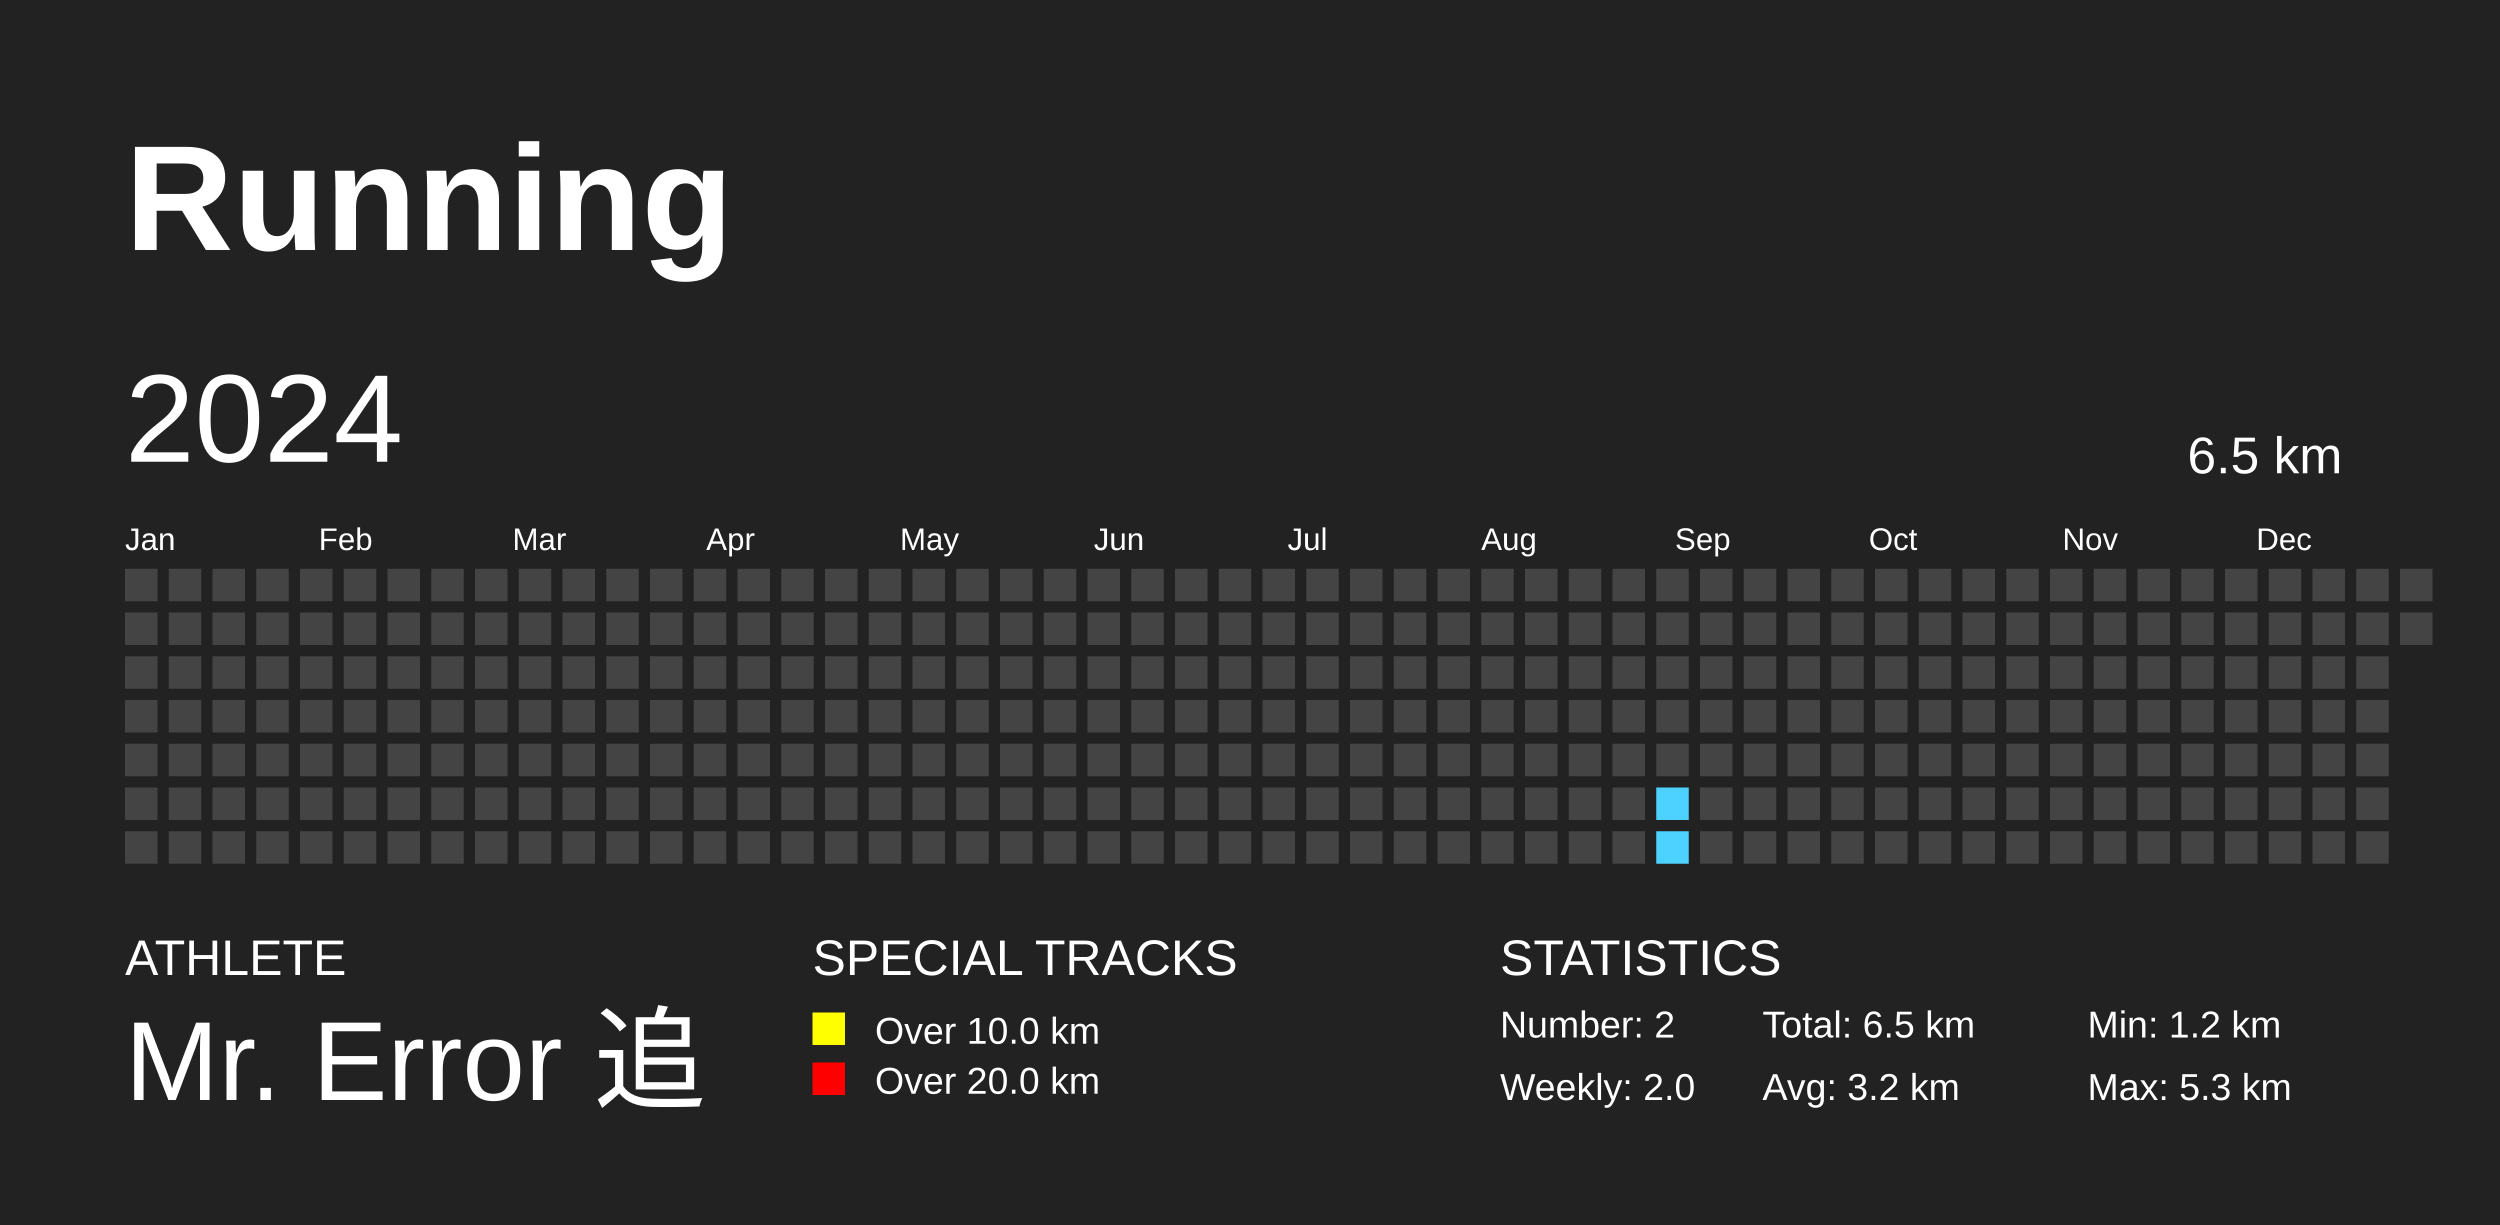
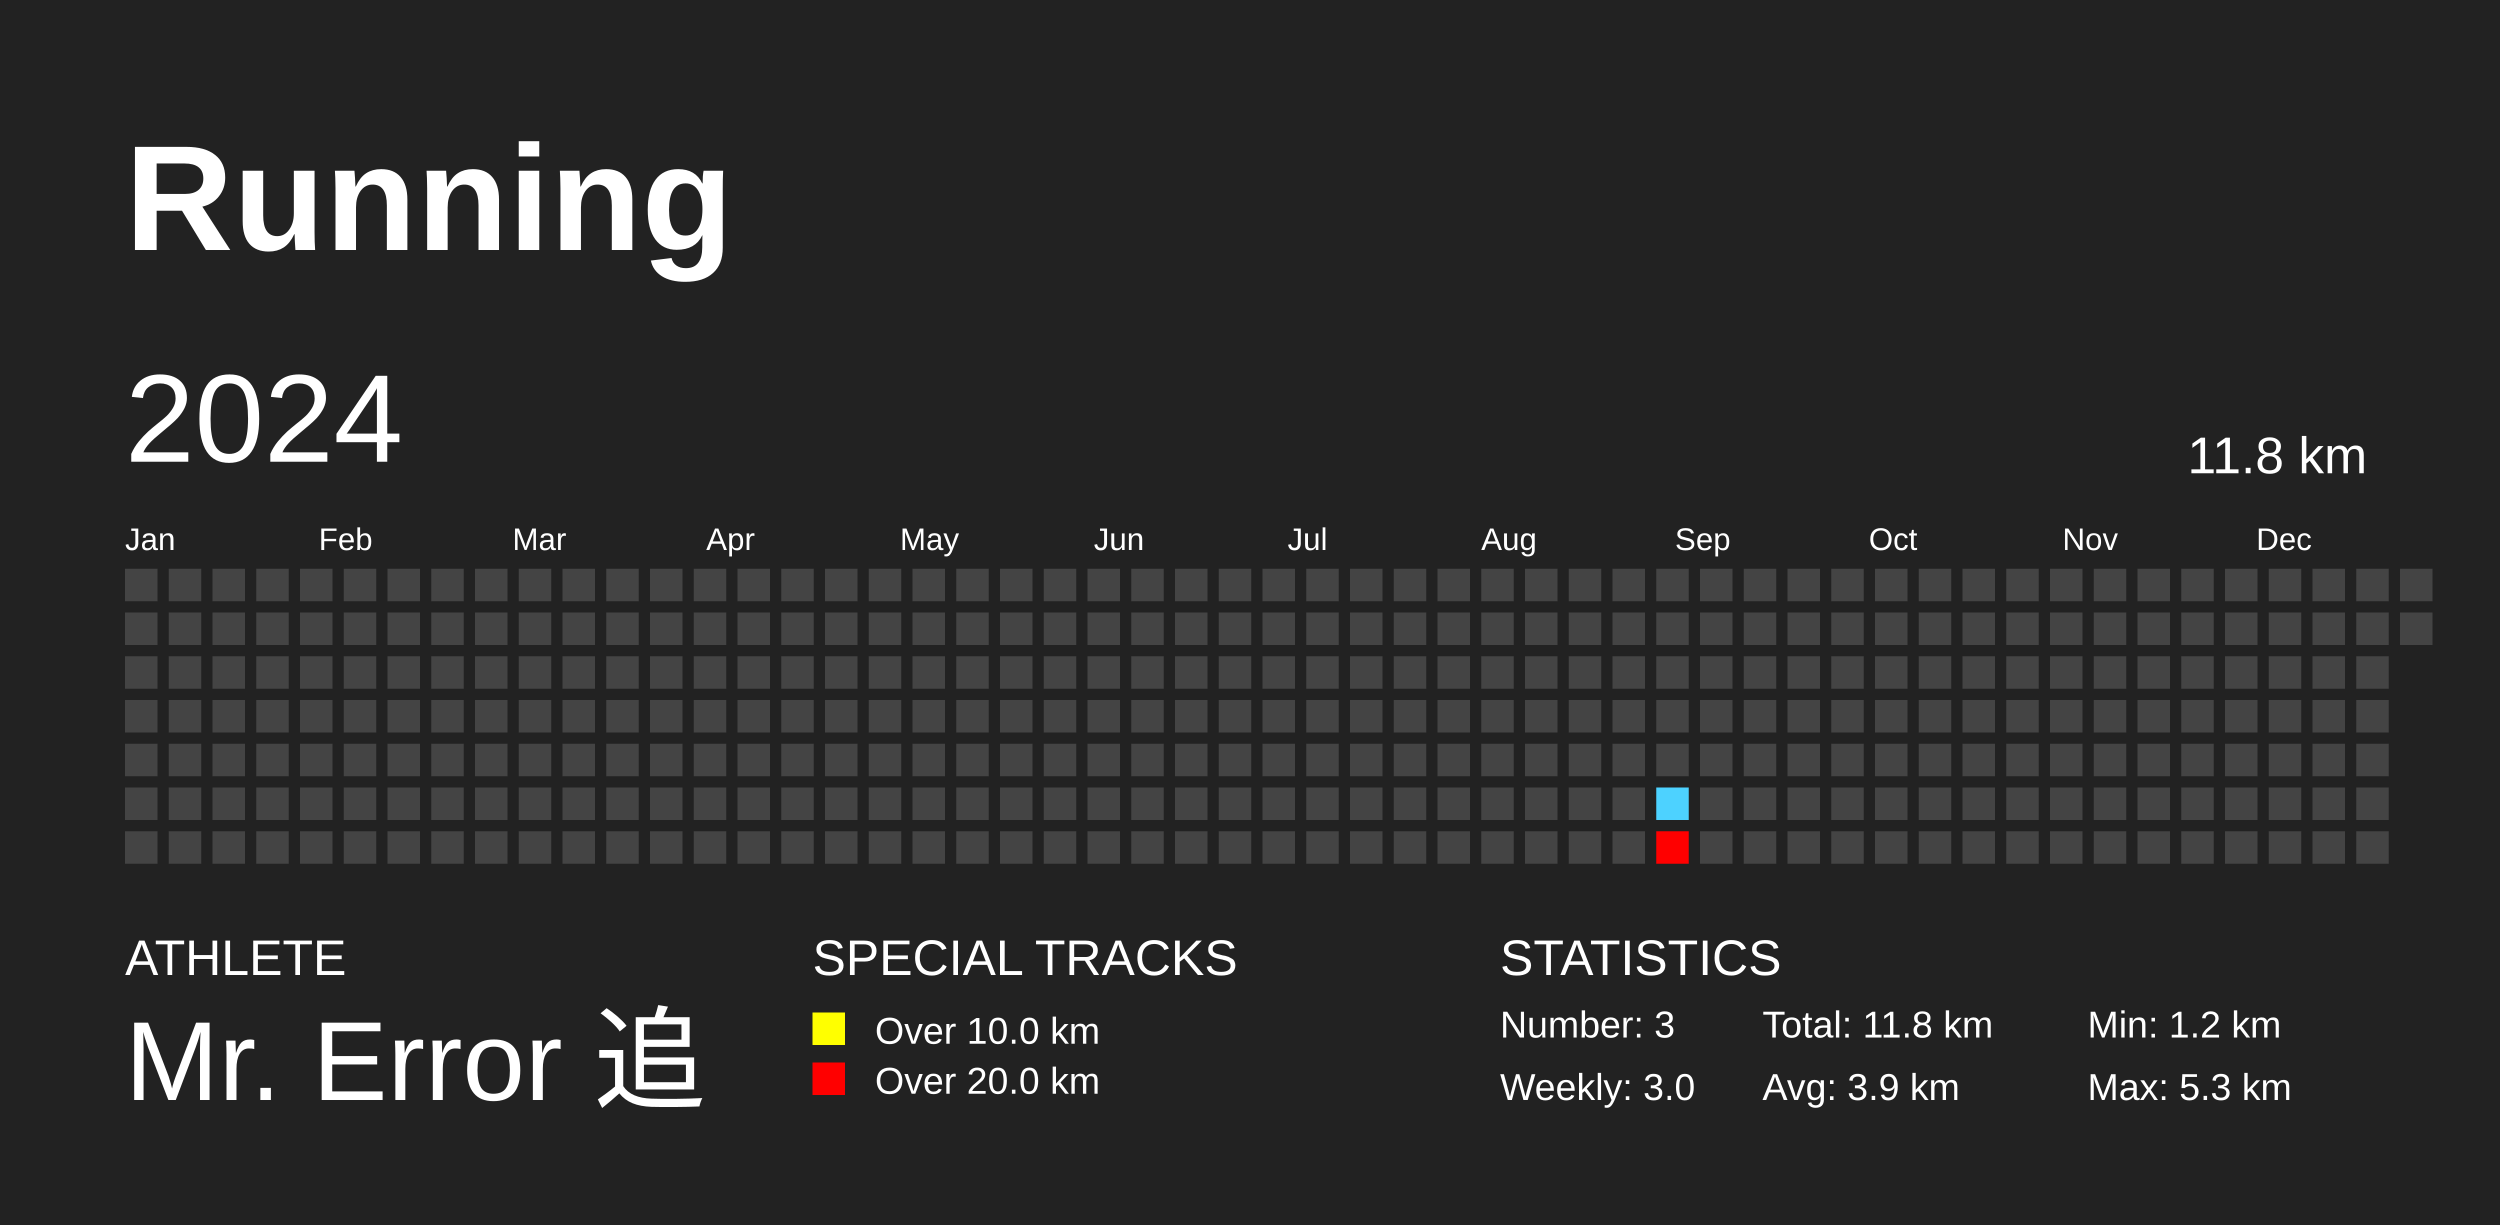
<svg xmlns="http://www.w3.org/2000/svg" baseProfile="full" height="98mm" version="1.1" viewBox="0,0,200,98" width="200mm">
  <defs />
  <rect fill="#222222" height="98" width="200" x="0" y="0" />
  <text fill="#FFFFFF" style="font-size:12px; font-family:Arial; font-weight:bold;" x="10" y="20">Running</text>
  <text fill="#FFFFFF" style="font-size:4px; font-family:Arial" x="10" y="78">ATHLETE</text>
  <text fill="#FFFFFF" style="font-size:9px; font-family:Arial" x="10" y="88">Mr. Error 追</text>
  <text fill="#FFFFFF" style="font-size:4px; font-family:Arial" x="65" y="78">SPECIAL TRACKS</text>
  <rect fill="yellow" height="2.6" width="2.6" x="65" y="81" />
  <text fill="#FFFFFF" style="font-size:3px; font-family:Arial" x="70" y="83.5">Over 10.0 km</text>
  <rect fill="red" height="2.6" width="2.6" x="65" y="85" />
  <text fill="#FFFFFF" style="font-size:3px; font-family:Arial" x="70" y="87.5">Over 20.0 km</text>
  <text fill="#FFFFFF" style="font-size:4px; font-family:Arial" x="120" y="78">STATISTICS</text>
-   <text fill="#FFFFFF" style="font-size:3px; font-family:Arial" x="120" y="83">Number: 2</text>
-   <text fill="#FFFFFF" style="font-size:3px; font-family:Arial" x="120" y="88">Weekly: 2.0</text>
-   <text fill="#FFFFFF" style="font-size:3px; font-family:Arial" x="141" y="83">Total: 6.5 km</text>
-   <text fill="#FFFFFF" style="font-size:3px; font-family:Arial" x="141" y="88">Avg: 3.2 km</text>
+   <text fill="#FFFFFF" style="font-size:3px; font-family:Arial" x="120" y="83">Number: 3</text>
+   <text fill="#FFFFFF" style="font-size:3px; font-family:Arial" x="120" y="88">Weekly: 3.0</text>
+   <text fill="#FFFFFF" style="font-size:3px; font-family:Arial" x="141" y="83">Total: 11.8 km</text>
+   <text fill="#FFFFFF" style="font-size:3px; font-family:Arial" x="141" y="88">Avg: 3.9 km</text>
  <text fill="#FFFFFF" style="font-size:3px; font-family:Arial" x="167" y="83">Min: 1.2 km</text>
  <text fill="#FFFFFF" style="font-size:3px; font-family:Arial" x="167" y="88">Max: 5.3 km</text>
  <text dominant-baseline="hanging" fill="#FFFFFF" style="font-size:10.0px; font-family:Arial;" x="10" y="30">2024</text>
-   <text dominant-baseline="hanging" fill="#FFFFFF" style="font-size:4.125px; font-family:Arial;" x="175" y="35">6.5 km</text>
+   <text dominant-baseline="hanging" fill="#FFFFFF" style="font-size:4.125px; font-family:Arial;" x="175" y="35">11.8 km</text>
  <text fill="#FFFFFF" style="font-size:2.5px; font-family:Arial" x="10.0" y="44">Jan</text>
  <text fill="#FFFFFF" style="font-size:2.5px; font-family:Arial" x="25.5" y="44">Feb</text>
  <text fill="#FFFFFF" style="font-size:2.5px; font-family:Arial" x="41.0" y="44">Mar</text>
  <text fill="#FFFFFF" style="font-size:2.5px; font-family:Arial" x="56.5" y="44">Apr</text>
  <text fill="#FFFFFF" style="font-size:2.5px; font-family:Arial" x="72.0" y="44">May</text>
  <text fill="#FFFFFF" style="font-size:2.5px; font-family:Arial" x="87.5" y="44">Jun</text>
  <text fill="#FFFFFF" style="font-size:2.5px; font-family:Arial" x="103.0" y="44">Jul</text>
  <text fill="#FFFFFF" style="font-size:2.5px; font-family:Arial" x="118.5" y="44">Aug</text>
  <text fill="#FFFFFF" style="font-size:2.5px; font-family:Arial" x="134.0" y="44">Sep</text>
  <text fill="#FFFFFF" style="font-size:2.5px; font-family:Arial" x="149.5" y="44">Oct</text>
  <text fill="#FFFFFF" style="font-size:2.5px; font-family:Arial" x="165.0" y="44">Nov</text>
  <text fill="#FFFFFF" style="font-size:2.5px; font-family:Arial" x="180.5" y="44">Dec</text>
  <rect fill="#444444" height="2.6" width="2.6" x="10.0" y="45.5" />
  <rect fill="#444444" height="2.6" width="2.6" x="10.0" y="49.0" />
  <rect fill="#444444" height="2.6" width="2.6" x="10.0" y="52.5" />
  <rect fill="#444444" height="2.6" width="2.6" x="10.0" y="56.0" />
  <rect fill="#444444" height="2.6" width="2.6" x="10.0" y="59.5" />
  <rect fill="#444444" height="2.6" width="2.6" x="10.0" y="63.0" />
  <rect fill="#444444" height="2.6" width="2.6" x="10.0" y="66.5" />
  <rect fill="#444444" height="2.6" width="2.6" x="13.5" y="45.5" />
  <rect fill="#444444" height="2.6" width="2.6" x="13.5" y="49.0" />
  <rect fill="#444444" height="2.6" width="2.6" x="13.5" y="52.5" />
  <rect fill="#444444" height="2.6" width="2.6" x="13.5" y="56.0" />
  <rect fill="#444444" height="2.6" width="2.6" x="13.5" y="59.5" />
  <rect fill="#444444" height="2.6" width="2.6" x="13.5" y="63.0" />
  <rect fill="#444444" height="2.6" width="2.6" x="13.5" y="66.5" />
  <rect fill="#444444" height="2.6" width="2.6" x="17.0" y="45.5" />
  <rect fill="#444444" height="2.6" width="2.6" x="17.0" y="49.0" />
  <rect fill="#444444" height="2.6" width="2.6" x="17.0" y="52.5" />
  <rect fill="#444444" height="2.6" width="2.6" x="17.0" y="56.0" />
  <rect fill="#444444" height="2.6" width="2.6" x="17.0" y="59.5" />
  <rect fill="#444444" height="2.6" width="2.6" x="17.0" y="63.0" />
  <rect fill="#444444" height="2.6" width="2.6" x="17.0" y="66.5" />
  <rect fill="#444444" height="2.6" width="2.6" x="20.5" y="45.5" />
  <rect fill="#444444" height="2.6" width="2.6" x="20.5" y="49.0" />
  <rect fill="#444444" height="2.6" width="2.6" x="20.5" y="52.5" />
  <rect fill="#444444" height="2.6" width="2.6" x="20.5" y="56.0" />
  <rect fill="#444444" height="2.6" width="2.6" x="20.5" y="59.5" />
  <rect fill="#444444" height="2.6" width="2.6" x="20.5" y="63.0" />
  <rect fill="#444444" height="2.6" width="2.6" x="20.5" y="66.5" />
  <rect fill="#444444" height="2.6" width="2.6" x="24.0" y="45.5" />
  <rect fill="#444444" height="2.6" width="2.6" x="24.0" y="49.0" />
  <rect fill="#444444" height="2.6" width="2.6" x="24.0" y="52.5" />
  <rect fill="#444444" height="2.6" width="2.6" x="24.0" y="56.0" />
  <rect fill="#444444" height="2.6" width="2.6" x="24.0" y="59.5" />
  <rect fill="#444444" height="2.6" width="2.6" x="24.0" y="63.0" />
  <rect fill="#444444" height="2.6" width="2.6" x="24.0" y="66.5" />
  <rect fill="#444444" height="2.6" width="2.6" x="27.5" y="45.5" />
  <rect fill="#444444" height="2.6" width="2.6" x="27.5" y="49.0" />
  <rect fill="#444444" height="2.6" width="2.6" x="27.5" y="52.5" />
  <rect fill="#444444" height="2.6" width="2.6" x="27.5" y="56.0" />
  <rect fill="#444444" height="2.6" width="2.6" x="27.5" y="59.5" />
  <rect fill="#444444" height="2.6" width="2.6" x="27.5" y="63.0" />
  <rect fill="#444444" height="2.6" width="2.6" x="27.5" y="66.5" />
  <rect fill="#444444" height="2.6" width="2.6" x="31.0" y="45.5" />
  <rect fill="#444444" height="2.6" width="2.6" x="31.0" y="49.0" />
  <rect fill="#444444" height="2.6" width="2.6" x="31.0" y="52.5" />
  <rect fill="#444444" height="2.6" width="2.6" x="31.0" y="56.0" />
  <rect fill="#444444" height="2.6" width="2.6" x="31.0" y="59.5" />
  <rect fill="#444444" height="2.6" width="2.6" x="31.0" y="63.0" />
  <rect fill="#444444" height="2.6" width="2.6" x="31.0" y="66.5" />
  <rect fill="#444444" height="2.6" width="2.6" x="34.5" y="45.5" />
  <rect fill="#444444" height="2.6" width="2.6" x="34.5" y="49.0" />
  <rect fill="#444444" height="2.6" width="2.6" x="34.5" y="52.5" />
  <rect fill="#444444" height="2.6" width="2.6" x="34.5" y="56.0" />
  <rect fill="#444444" height="2.6" width="2.6" x="34.5" y="59.5" />
  <rect fill="#444444" height="2.6" width="2.6" x="34.5" y="63.0" />
  <rect fill="#444444" height="2.6" width="2.6" x="34.5" y="66.5" />
  <rect fill="#444444" height="2.6" width="2.6" x="38.0" y="45.5" />
  <rect fill="#444444" height="2.6" width="2.6" x="38.0" y="49.0" />
  <rect fill="#444444" height="2.6" width="2.6" x="38.0" y="52.5" />
  <rect fill="#444444" height="2.6" width="2.6" x="38.0" y="56.0" />
  <rect fill="#444444" height="2.6" width="2.6" x="38.0" y="59.5" />
  <rect fill="#444444" height="2.6" width="2.6" x="38.0" y="63.0" />
  <rect fill="#444444" height="2.6" width="2.6" x="38.0" y="66.5" />
  <rect fill="#444444" height="2.6" width="2.6" x="41.5" y="45.5" />
  <rect fill="#444444" height="2.6" width="2.6" x="41.5" y="49.0" />
  <rect fill="#444444" height="2.6" width="2.6" x="41.5" y="52.5" />
  <rect fill="#444444" height="2.6" width="2.6" x="41.5" y="56.0" />
  <rect fill="#444444" height="2.6" width="2.6" x="41.5" y="59.5" />
  <rect fill="#444444" height="2.6" width="2.6" x="41.5" y="63.0" />
  <rect fill="#444444" height="2.6" width="2.6" x="41.5" y="66.5" />
  <rect fill="#444444" height="2.6" width="2.6" x="45.0" y="45.5" />
  <rect fill="#444444" height="2.6" width="2.6" x="45.0" y="49.0" />
  <rect fill="#444444" height="2.6" width="2.6" x="45.0" y="52.5" />
  <rect fill="#444444" height="2.6" width="2.6" x="45.0" y="56.0" />
  <rect fill="#444444" height="2.6" width="2.6" x="45.0" y="59.5" />
  <rect fill="#444444" height="2.6" width="2.6" x="45.0" y="63.0" />
  <rect fill="#444444" height="2.6" width="2.6" x="45.0" y="66.5" />
  <rect fill="#444444" height="2.6" width="2.6" x="48.5" y="45.5" />
  <rect fill="#444444" height="2.6" width="2.6" x="48.5" y="49.0" />
  <rect fill="#444444" height="2.6" width="2.6" x="48.5" y="52.5" />
  <rect fill="#444444" height="2.6" width="2.6" x="48.5" y="56.0" />
  <rect fill="#444444" height="2.6" width="2.6" x="48.5" y="59.5" />
  <rect fill="#444444" height="2.6" width="2.6" x="48.5" y="63.0" />
  <rect fill="#444444" height="2.6" width="2.6" x="48.5" y="66.5" />
  <rect fill="#444444" height="2.6" width="2.6" x="52.0" y="45.5" />
  <rect fill="#444444" height="2.6" width="2.6" x="52.0" y="49.0" />
  <rect fill="#444444" height="2.6" width="2.6" x="52.0" y="52.5" />
  <rect fill="#444444" height="2.6" width="2.6" x="52.0" y="56.0" />
  <rect fill="#444444" height="2.6" width="2.6" x="52.0" y="59.5" />
  <rect fill="#444444" height="2.6" width="2.6" x="52.0" y="63.0" />
  <rect fill="#444444" height="2.6" width="2.6" x="52.0" y="66.5" />
  <rect fill="#444444" height="2.6" width="2.6" x="55.5" y="45.5" />
  <rect fill="#444444" height="2.6" width="2.6" x="55.5" y="49.0" />
  <rect fill="#444444" height="2.6" width="2.6" x="55.5" y="52.5" />
  <rect fill="#444444" height="2.6" width="2.6" x="55.5" y="56.0" />
  <rect fill="#444444" height="2.6" width="2.6" x="55.5" y="59.5" />
  <rect fill="#444444" height="2.6" width="2.6" x="55.5" y="63.0" />
  <rect fill="#444444" height="2.6" width="2.6" x="55.5" y="66.5" />
  <rect fill="#444444" height="2.6" width="2.6" x="59.0" y="45.5" />
  <rect fill="#444444" height="2.6" width="2.6" x="59.0" y="49.0" />
  <rect fill="#444444" height="2.6" width="2.6" x="59.0" y="52.5" />
  <rect fill="#444444" height="2.6" width="2.6" x="59.0" y="56.0" />
  <rect fill="#444444" height="2.6" width="2.6" x="59.0" y="59.5" />
  <rect fill="#444444" height="2.6" width="2.6" x="59.0" y="63.0" />
  <rect fill="#444444" height="2.6" width="2.6" x="59.0" y="66.5" />
  <rect fill="#444444" height="2.6" width="2.6" x="62.5" y="45.5" />
  <rect fill="#444444" height="2.6" width="2.6" x="62.5" y="49.0" />
  <rect fill="#444444" height="2.6" width="2.6" x="62.5" y="52.5" />
  <rect fill="#444444" height="2.6" width="2.6" x="62.5" y="56.0" />
  <rect fill="#444444" height="2.6" width="2.6" x="62.5" y="59.5" />
  <rect fill="#444444" height="2.6" width="2.6" x="62.5" y="63.0" />
  <rect fill="#444444" height="2.6" width="2.6" x="62.5" y="66.5" />
  <rect fill="#444444" height="2.6" width="2.6" x="66.0" y="45.5" />
  <rect fill="#444444" height="2.6" width="2.6" x="66.0" y="49.0" />
  <rect fill="#444444" height="2.6" width="2.6" x="66.0" y="52.5" />
  <rect fill="#444444" height="2.6" width="2.6" x="66.0" y="56.0" />
  <rect fill="#444444" height="2.6" width="2.6" x="66.0" y="59.5" />
  <rect fill="#444444" height="2.6" width="2.6" x="66.0" y="63.0" />
  <rect fill="#444444" height="2.6" width="2.6" x="66.0" y="66.5" />
  <rect fill="#444444" height="2.6" width="2.6" x="69.5" y="45.5" />
  <rect fill="#444444" height="2.6" width="2.6" x="69.5" y="49.0" />
  <rect fill="#444444" height="2.6" width="2.6" x="69.5" y="52.5" />
  <rect fill="#444444" height="2.6" width="2.6" x="69.5" y="56.0" />
  <rect fill="#444444" height="2.6" width="2.6" x="69.5" y="59.5" />
  <rect fill="#444444" height="2.6" width="2.6" x="69.5" y="63.0" />
  <rect fill="#444444" height="2.6" width="2.6" x="69.5" y="66.5" />
  <rect fill="#444444" height="2.6" width="2.6" x="73.0" y="45.5" />
  <rect fill="#444444" height="2.6" width="2.6" x="73.0" y="49.0" />
  <rect fill="#444444" height="2.6" width="2.6" x="73.0" y="52.5" />
  <rect fill="#444444" height="2.6" width="2.6" x="73.0" y="56.0" />
  <rect fill="#444444" height="2.6" width="2.6" x="73.0" y="59.5" />
  <rect fill="#444444" height="2.6" width="2.6" x="73.0" y="63.0" />
  <rect fill="#444444" height="2.6" width="2.6" x="73.0" y="66.5" />
  <rect fill="#444444" height="2.6" width="2.6" x="76.5" y="45.5" />
  <rect fill="#444444" height="2.6" width="2.6" x="76.5" y="49.0" />
  <rect fill="#444444" height="2.6" width="2.6" x="76.5" y="52.5" />
  <rect fill="#444444" height="2.6" width="2.6" x="76.5" y="56.0" />
  <rect fill="#444444" height="2.6" width="2.6" x="76.5" y="59.5" />
  <rect fill="#444444" height="2.6" width="2.6" x="76.5" y="63.0" />
  <rect fill="#444444" height="2.6" width="2.6" x="76.5" y="66.5" />
  <rect fill="#444444" height="2.6" width="2.6" x="80.0" y="45.5" />
  <rect fill="#444444" height="2.6" width="2.6" x="80.0" y="49.0" />
  <rect fill="#444444" height="2.6" width="2.6" x="80.0" y="52.5" />
  <rect fill="#444444" height="2.6" width="2.6" x="80.0" y="56.0" />
  <rect fill="#444444" height="2.6" width="2.6" x="80.0" y="59.5" />
  <rect fill="#444444" height="2.6" width="2.6" x="80.0" y="63.0" />
  <rect fill="#444444" height="2.6" width="2.6" x="80.0" y="66.5" />
  <rect fill="#444444" height="2.6" width="2.6" x="83.5" y="45.5" />
  <rect fill="#444444" height="2.6" width="2.6" x="83.5" y="49.0" />
  <rect fill="#444444" height="2.6" width="2.6" x="83.5" y="52.5" />
  <rect fill="#444444" height="2.6" width="2.6" x="83.5" y="56.0" />
  <rect fill="#444444" height="2.6" width="2.6" x="83.5" y="59.5" />
  <rect fill="#444444" height="2.6" width="2.6" x="83.5" y="63.0" />
  <rect fill="#444444" height="2.6" width="2.6" x="83.5" y="66.5" />
  <rect fill="#444444" height="2.6" width="2.6" x="87.0" y="45.5" />
  <rect fill="#444444" height="2.6" width="2.6" x="87.0" y="49.0" />
  <rect fill="#444444" height="2.6" width="2.6" x="87.0" y="52.5" />
  <rect fill="#444444" height="2.6" width="2.6" x="87.0" y="56.0" />
  <rect fill="#444444" height="2.6" width="2.6" x="87.0" y="59.5" />
  <rect fill="#444444" height="2.6" width="2.6" x="87.0" y="63.0" />
  <rect fill="#444444" height="2.6" width="2.6" x="87.0" y="66.5" />
  <rect fill="#444444" height="2.6" width="2.6" x="90.5" y="45.5" />
  <rect fill="#444444" height="2.6" width="2.6" x="90.5" y="49.0" />
  <rect fill="#444444" height="2.6" width="2.6" x="90.5" y="52.5" />
  <rect fill="#444444" height="2.6" width="2.6" x="90.5" y="56.0" />
  <rect fill="#444444" height="2.6" width="2.6" x="90.5" y="59.5" />
  <rect fill="#444444" height="2.6" width="2.6" x="90.5" y="63.0" />
  <rect fill="#444444" height="2.6" width="2.6" x="90.5" y="66.5" />
  <rect fill="#444444" height="2.6" width="2.6" x="94.0" y="45.5" />
  <rect fill="#444444" height="2.6" width="2.6" x="94.0" y="49.0" />
  <rect fill="#444444" height="2.6" width="2.6" x="94.0" y="52.5" />
  <rect fill="#444444" height="2.6" width="2.6" x="94.0" y="56.0" />
  <rect fill="#444444" height="2.6" width="2.6" x="94.0" y="59.5" />
  <rect fill="#444444" height="2.6" width="2.6" x="94.0" y="63.0" />
  <rect fill="#444444" height="2.6" width="2.6" x="94.0" y="66.5" />
  <rect fill="#444444" height="2.6" width="2.6" x="97.5" y="45.5" />
  <rect fill="#444444" height="2.6" width="2.6" x="97.5" y="49.0" />
  <rect fill="#444444" height="2.6" width="2.6" x="97.5" y="52.5" />
  <rect fill="#444444" height="2.6" width="2.6" x="97.5" y="56.0" />
  <rect fill="#444444" height="2.6" width="2.6" x="97.5" y="59.5" />
  <rect fill="#444444" height="2.6" width="2.6" x="97.5" y="63.0" />
  <rect fill="#444444" height="2.6" width="2.6" x="97.5" y="66.5" />
  <rect fill="#444444" height="2.6" width="2.6" x="101.0" y="45.5" />
  <rect fill="#444444" height="2.6" width="2.6" x="101.0" y="49.0" />
  <rect fill="#444444" height="2.6" width="2.6" x="101.0" y="52.5" />
  <rect fill="#444444" height="2.6" width="2.6" x="101.0" y="56.0" />
  <rect fill="#444444" height="2.6" width="2.6" x="101.0" y="59.5" />
  <rect fill="#444444" height="2.6" width="2.6" x="101.0" y="63.0" />
  <rect fill="#444444" height="2.6" width="2.6" x="101.0" y="66.5" />
  <rect fill="#444444" height="2.6" width="2.6" x="104.5" y="45.5" />
  <rect fill="#444444" height="2.6" width="2.6" x="104.5" y="49.0" />
  <rect fill="#444444" height="2.6" width="2.6" x="104.5" y="52.5" />
  <rect fill="#444444" height="2.6" width="2.6" x="104.5" y="56.0" />
  <rect fill="#444444" height="2.6" width="2.6" x="104.5" y="59.5" />
  <rect fill="#444444" height="2.6" width="2.6" x="104.5" y="63.0" />
  <rect fill="#444444" height="2.6" width="2.6" x="104.5" y="66.5" />
  <rect fill="#444444" height="2.6" width="2.6" x="108.0" y="45.5" />
  <rect fill="#444444" height="2.6" width="2.6" x="108.0" y="49.0" />
  <rect fill="#444444" height="2.6" width="2.6" x="108.0" y="52.5" />
  <rect fill="#444444" height="2.6" width="2.6" x="108.0" y="56.0" />
  <rect fill="#444444" height="2.6" width="2.6" x="108.0" y="59.5" />
  <rect fill="#444444" height="2.6" width="2.6" x="108.0" y="63.0" />
  <rect fill="#444444" height="2.6" width="2.6" x="108.0" y="66.5" />
  <rect fill="#444444" height="2.6" width="2.6" x="111.5" y="45.5" />
  <rect fill="#444444" height="2.6" width="2.6" x="111.5" y="49.0" />
  <rect fill="#444444" height="2.6" width="2.6" x="111.5" y="52.5" />
  <rect fill="#444444" height="2.6" width="2.6" x="111.5" y="56.0" />
  <rect fill="#444444" height="2.6" width="2.6" x="111.5" y="59.5" />
  <rect fill="#444444" height="2.6" width="2.6" x="111.5" y="63.0" />
  <rect fill="#444444" height="2.6" width="2.6" x="111.5" y="66.5" />
  <rect fill="#444444" height="2.6" width="2.6" x="115.0" y="45.5" />
  <rect fill="#444444" height="2.6" width="2.6" x="115.0" y="49.0" />
  <rect fill="#444444" height="2.6" width="2.6" x="115.0" y="52.5" />
  <rect fill="#444444" height="2.6" width="2.6" x="115.0" y="56.0" />
  <rect fill="#444444" height="2.6" width="2.6" x="115.0" y="59.5" />
  <rect fill="#444444" height="2.6" width="2.6" x="115.0" y="63.0" />
  <rect fill="#444444" height="2.6" width="2.6" x="115.0" y="66.5" />
  <rect fill="#444444" height="2.6" width="2.6" x="118.5" y="45.5" />
  <rect fill="#444444" height="2.6" width="2.6" x="118.5" y="49.0" />
  <rect fill="#444444" height="2.6" width="2.6" x="118.5" y="52.5" />
  <rect fill="#444444" height="2.6" width="2.6" x="118.5" y="56.0" />
  <rect fill="#444444" height="2.6" width="2.6" x="118.5" y="59.5" />
  <rect fill="#444444" height="2.6" width="2.6" x="118.5" y="63.0" />
  <rect fill="#444444" height="2.6" width="2.6" x="118.5" y="66.5" />
  <rect fill="#444444" height="2.6" width="2.6" x="122.0" y="45.5" />
  <rect fill="#444444" height="2.6" width="2.6" x="122.0" y="49.0" />
  <rect fill="#444444" height="2.6" width="2.6" x="122.0" y="52.5" />
  <rect fill="#444444" height="2.6" width="2.6" x="122.0" y="56.0" />
  <rect fill="#444444" height="2.6" width="2.6" x="122.0" y="59.5" />
  <rect fill="#444444" height="2.6" width="2.6" x="122.0" y="63.0" />
  <rect fill="#444444" height="2.6" width="2.6" x="122.0" y="66.5" />
  <rect fill="#444444" height="2.6" width="2.6" x="125.5" y="45.5" />
  <rect fill="#444444" height="2.6" width="2.6" x="125.5" y="49.0" />
  <rect fill="#444444" height="2.6" width="2.6" x="125.5" y="52.5" />
  <rect fill="#444444" height="2.6" width="2.6" x="125.5" y="56.0" />
  <rect fill="#444444" height="2.6" width="2.6" x="125.5" y="59.5" />
  <rect fill="#444444" height="2.6" width="2.6" x="125.5" y="63.0" />
  <rect fill="#444444" height="2.6" width="2.6" x="125.5" y="66.5" />
  <rect fill="#444444" height="2.6" width="2.6" x="129.0" y="45.5" />
  <rect fill="#444444" height="2.6" width="2.6" x="129.0" y="49.0" />
  <rect fill="#444444" height="2.6" width="2.6" x="129.0" y="52.5" />
  <rect fill="#444444" height="2.6" width="2.6" x="129.0" y="56.0" />
  <rect fill="#444444" height="2.6" width="2.6" x="129.0" y="59.5" />
  <rect fill="#444444" height="2.6" width="2.6" x="129.0" y="63.0" />
  <rect fill="#444444" height="2.6" width="2.6" x="129.0" y="66.5" />
  <rect fill="#444444" height="2.6" width="2.6" x="132.5" y="45.5" />
  <rect fill="#444444" height="2.6" width="2.6" x="132.5" y="49.0" />
  <rect fill="#444444" height="2.6" width="2.6" x="132.5" y="52.5" />
  <rect fill="#444444" height="2.6" width="2.6" x="132.5" y="56.0" />
  <rect fill="#444444" height="2.6" width="2.6" x="132.5" y="59.5" />
  <rect fill="#4dd2ff" height="2.6" width="2.6" x="132.5" y="63.0" />
-   <rect fill="#4dd2ff" height="2.6" width="2.6" x="132.5" y="66.5" />
+   <rect fill="#ff0000" height="2.6" width="2.6" x="132.5" y="66.5" />
  <rect fill="#444444" height="2.6" width="2.6" x="136.0" y="45.5" />
  <rect fill="#444444" height="2.6" width="2.6" x="136.0" y="49.0" />
  <rect fill="#444444" height="2.6" width="2.6" x="136.0" y="52.5" />
  <rect fill="#444444" height="2.6" width="2.6" x="136.0" y="56.0" />
  <rect fill="#444444" height="2.6" width="2.6" x="136.0" y="59.5" />
  <rect fill="#444444" height="2.6" width="2.6" x="136.0" y="63.0" />
  <rect fill="#444444" height="2.6" width="2.6" x="136.0" y="66.5" />
  <rect fill="#444444" height="2.6" width="2.6" x="139.5" y="45.5" />
  <rect fill="#444444" height="2.6" width="2.6" x="139.5" y="49.0" />
  <rect fill="#444444" height="2.6" width="2.6" x="139.5" y="52.5" />
  <rect fill="#444444" height="2.6" width="2.6" x="139.5" y="56.0" />
  <rect fill="#444444" height="2.6" width="2.6" x="139.5" y="59.5" />
  <rect fill="#444444" height="2.6" width="2.6" x="139.5" y="63.0" />
  <rect fill="#444444" height="2.6" width="2.6" x="139.5" y="66.5" />
  <rect fill="#444444" height="2.6" width="2.6" x="143.0" y="45.5" />
  <rect fill="#444444" height="2.6" width="2.6" x="143.0" y="49.0" />
  <rect fill="#444444" height="2.6" width="2.6" x="143.0" y="52.5" />
  <rect fill="#444444" height="2.6" width="2.6" x="143.0" y="56.0" />
  <rect fill="#444444" height="2.6" width="2.6" x="143.0" y="59.5" />
  <rect fill="#444444" height="2.6" width="2.6" x="143.0" y="63.0" />
  <rect fill="#444444" height="2.6" width="2.6" x="143.0" y="66.5" />
  <rect fill="#444444" height="2.6" width="2.6" x="146.5" y="45.5" />
  <rect fill="#444444" height="2.6" width="2.6" x="146.5" y="49.0" />
  <rect fill="#444444" height="2.6" width="2.6" x="146.5" y="52.5" />
  <rect fill="#444444" height="2.6" width="2.6" x="146.5" y="56.0" />
  <rect fill="#444444" height="2.6" width="2.6" x="146.5" y="59.5" />
  <rect fill="#444444" height="2.6" width="2.6" x="146.5" y="63.0" />
  <rect fill="#444444" height="2.6" width="2.6" x="146.5" y="66.5" />
  <rect fill="#444444" height="2.6" width="2.6" x="150.0" y="45.5" />
  <rect fill="#444444" height="2.6" width="2.6" x="150.0" y="49.0" />
  <rect fill="#444444" height="2.6" width="2.6" x="150.0" y="52.5" />
  <rect fill="#444444" height="2.6" width="2.6" x="150.0" y="56.0" />
  <rect fill="#444444" height="2.6" width="2.6" x="150.0" y="59.5" />
  <rect fill="#444444" height="2.6" width="2.6" x="150.0" y="63.0" />
  <rect fill="#444444" height="2.6" width="2.6" x="150.0" y="66.5" />
  <rect fill="#444444" height="2.6" width="2.6" x="153.5" y="45.5" />
  <rect fill="#444444" height="2.6" width="2.6" x="153.5" y="49.0" />
  <rect fill="#444444" height="2.6" width="2.6" x="153.5" y="52.5" />
  <rect fill="#444444" height="2.6" width="2.6" x="153.5" y="56.0" />
  <rect fill="#444444" height="2.6" width="2.6" x="153.5" y="59.5" />
  <rect fill="#444444" height="2.6" width="2.6" x="153.5" y="63.0" />
  <rect fill="#444444" height="2.6" width="2.6" x="153.5" y="66.5" />
  <rect fill="#444444" height="2.6" width="2.6" x="157.0" y="45.5" />
  <rect fill="#444444" height="2.6" width="2.6" x="157.0" y="49.0" />
  <rect fill="#444444" height="2.6" width="2.6" x="157.0" y="52.5" />
  <rect fill="#444444" height="2.6" width="2.6" x="157.0" y="56.0" />
  <rect fill="#444444" height="2.6" width="2.6" x="157.0" y="59.5" />
  <rect fill="#444444" height="2.6" width="2.6" x="157.0" y="63.0" />
  <rect fill="#444444" height="2.6" width="2.6" x="157.0" y="66.5" />
  <rect fill="#444444" height="2.6" width="2.6" x="160.5" y="45.5" />
  <rect fill="#444444" height="2.6" width="2.6" x="160.5" y="49.0" />
  <rect fill="#444444" height="2.6" width="2.6" x="160.5" y="52.5" />
  <rect fill="#444444" height="2.6" width="2.6" x="160.5" y="56.0" />
  <rect fill="#444444" height="2.6" width="2.6" x="160.5" y="59.5" />
  <rect fill="#444444" height="2.6" width="2.6" x="160.5" y="63.0" />
  <rect fill="#444444" height="2.6" width="2.6" x="160.5" y="66.5" />
  <rect fill="#444444" height="2.6" width="2.6" x="164.0" y="45.5" />
  <rect fill="#444444" height="2.6" width="2.6" x="164.0" y="49.0" />
  <rect fill="#444444" height="2.6" width="2.6" x="164.0" y="52.5" />
  <rect fill="#444444" height="2.6" width="2.6" x="164.0" y="56.0" />
  <rect fill="#444444" height="2.6" width="2.6" x="164.0" y="59.5" />
  <rect fill="#444444" height="2.6" width="2.6" x="164.0" y="63.0" />
  <rect fill="#444444" height="2.6" width="2.6" x="164.0" y="66.5" />
  <rect fill="#444444" height="2.6" width="2.6" x="167.5" y="45.5" />
  <rect fill="#444444" height="2.6" width="2.6" x="167.5" y="49.0" />
  <rect fill="#444444" height="2.6" width="2.6" x="167.5" y="52.5" />
  <rect fill="#444444" height="2.6" width="2.6" x="167.5" y="56.0" />
  <rect fill="#444444" height="2.6" width="2.6" x="167.5" y="59.5" />
  <rect fill="#444444" height="2.6" width="2.6" x="167.5" y="63.0" />
  <rect fill="#444444" height="2.6" width="2.6" x="167.5" y="66.5" />
  <rect fill="#444444" height="2.6" width="2.6" x="171.0" y="45.5" />
  <rect fill="#444444" height="2.6" width="2.6" x="171.0" y="49.0" />
  <rect fill="#444444" height="2.6" width="2.6" x="171.0" y="52.5" />
  <rect fill="#444444" height="2.6" width="2.6" x="171.0" y="56.0" />
  <rect fill="#444444" height="2.6" width="2.6" x="171.0" y="59.5" />
  <rect fill="#444444" height="2.6" width="2.6" x="171.0" y="63.0" />
  <rect fill="#444444" height="2.6" width="2.6" x="171.0" y="66.5" />
  <rect fill="#444444" height="2.6" width="2.6" x="174.5" y="45.5" />
  <rect fill="#444444" height="2.6" width="2.6" x="174.5" y="49.0" />
  <rect fill="#444444" height="2.6" width="2.6" x="174.5" y="52.5" />
  <rect fill="#444444" height="2.6" width="2.6" x="174.5" y="56.0" />
  <rect fill="#444444" height="2.6" width="2.6" x="174.5" y="59.5" />
  <rect fill="#444444" height="2.6" width="2.6" x="174.5" y="63.0" />
  <rect fill="#444444" height="2.6" width="2.6" x="174.5" y="66.5" />
  <rect fill="#444444" height="2.6" width="2.6" x="178.0" y="45.5" />
  <rect fill="#444444" height="2.6" width="2.6" x="178.0" y="49.0" />
  <rect fill="#444444" height="2.6" width="2.6" x="178.0" y="52.5" />
  <rect fill="#444444" height="2.6" width="2.6" x="178.0" y="56.0" />
  <rect fill="#444444" height="2.6" width="2.6" x="178.0" y="59.5" />
  <rect fill="#444444" height="2.6" width="2.6" x="178.0" y="63.0" />
  <rect fill="#444444" height="2.6" width="2.6" x="178.0" y="66.5" />
  <rect fill="#444444" height="2.6" width="2.6" x="181.5" y="45.5" />
  <rect fill="#444444" height="2.6" width="2.6" x="181.5" y="49.0" />
  <rect fill="#444444" height="2.6" width="2.6" x="181.5" y="52.5" />
  <rect fill="#444444" height="2.6" width="2.6" x="181.5" y="56.0" />
  <rect fill="#444444" height="2.6" width="2.6" x="181.5" y="59.5" />
  <rect fill="#444444" height="2.6" width="2.6" x="181.5" y="63.0" />
  <rect fill="#444444" height="2.6" width="2.6" x="181.5" y="66.5" />
  <rect fill="#444444" height="2.6" width="2.6" x="185.0" y="45.5" />
  <rect fill="#444444" height="2.6" width="2.6" x="185.0" y="49.0" />
  <rect fill="#444444" height="2.6" width="2.6" x="185.0" y="52.5" />
  <rect fill="#444444" height="2.6" width="2.6" x="185.0" y="56.0" />
  <rect fill="#444444" height="2.6" width="2.6" x="185.0" y="59.5" />
  <rect fill="#444444" height="2.6" width="2.6" x="185.0" y="63.0" />
  <rect fill="#444444" height="2.6" width="2.6" x="185.0" y="66.5" />
  <rect fill="#444444" height="2.6" width="2.6" x="188.5" y="45.5" />
  <rect fill="#444444" height="2.6" width="2.6" x="188.5" y="49.0" />
  <rect fill="#444444" height="2.6" width="2.6" x="188.5" y="52.5" />
  <rect fill="#444444" height="2.6" width="2.6" x="188.5" y="56.0" />
  <rect fill="#444444" height="2.6" width="2.6" x="188.5" y="59.5" />
  <rect fill="#444444" height="2.6" width="2.6" x="188.5" y="63.0" />
  <rect fill="#444444" height="2.6" width="2.6" x="188.5" y="66.5" />
  <rect fill="#444444" height="2.6" width="2.6" x="192.0" y="45.5" />
  <rect fill="#444444" height="2.6" width="2.6" x="192.0" y="49.0" />
</svg>
